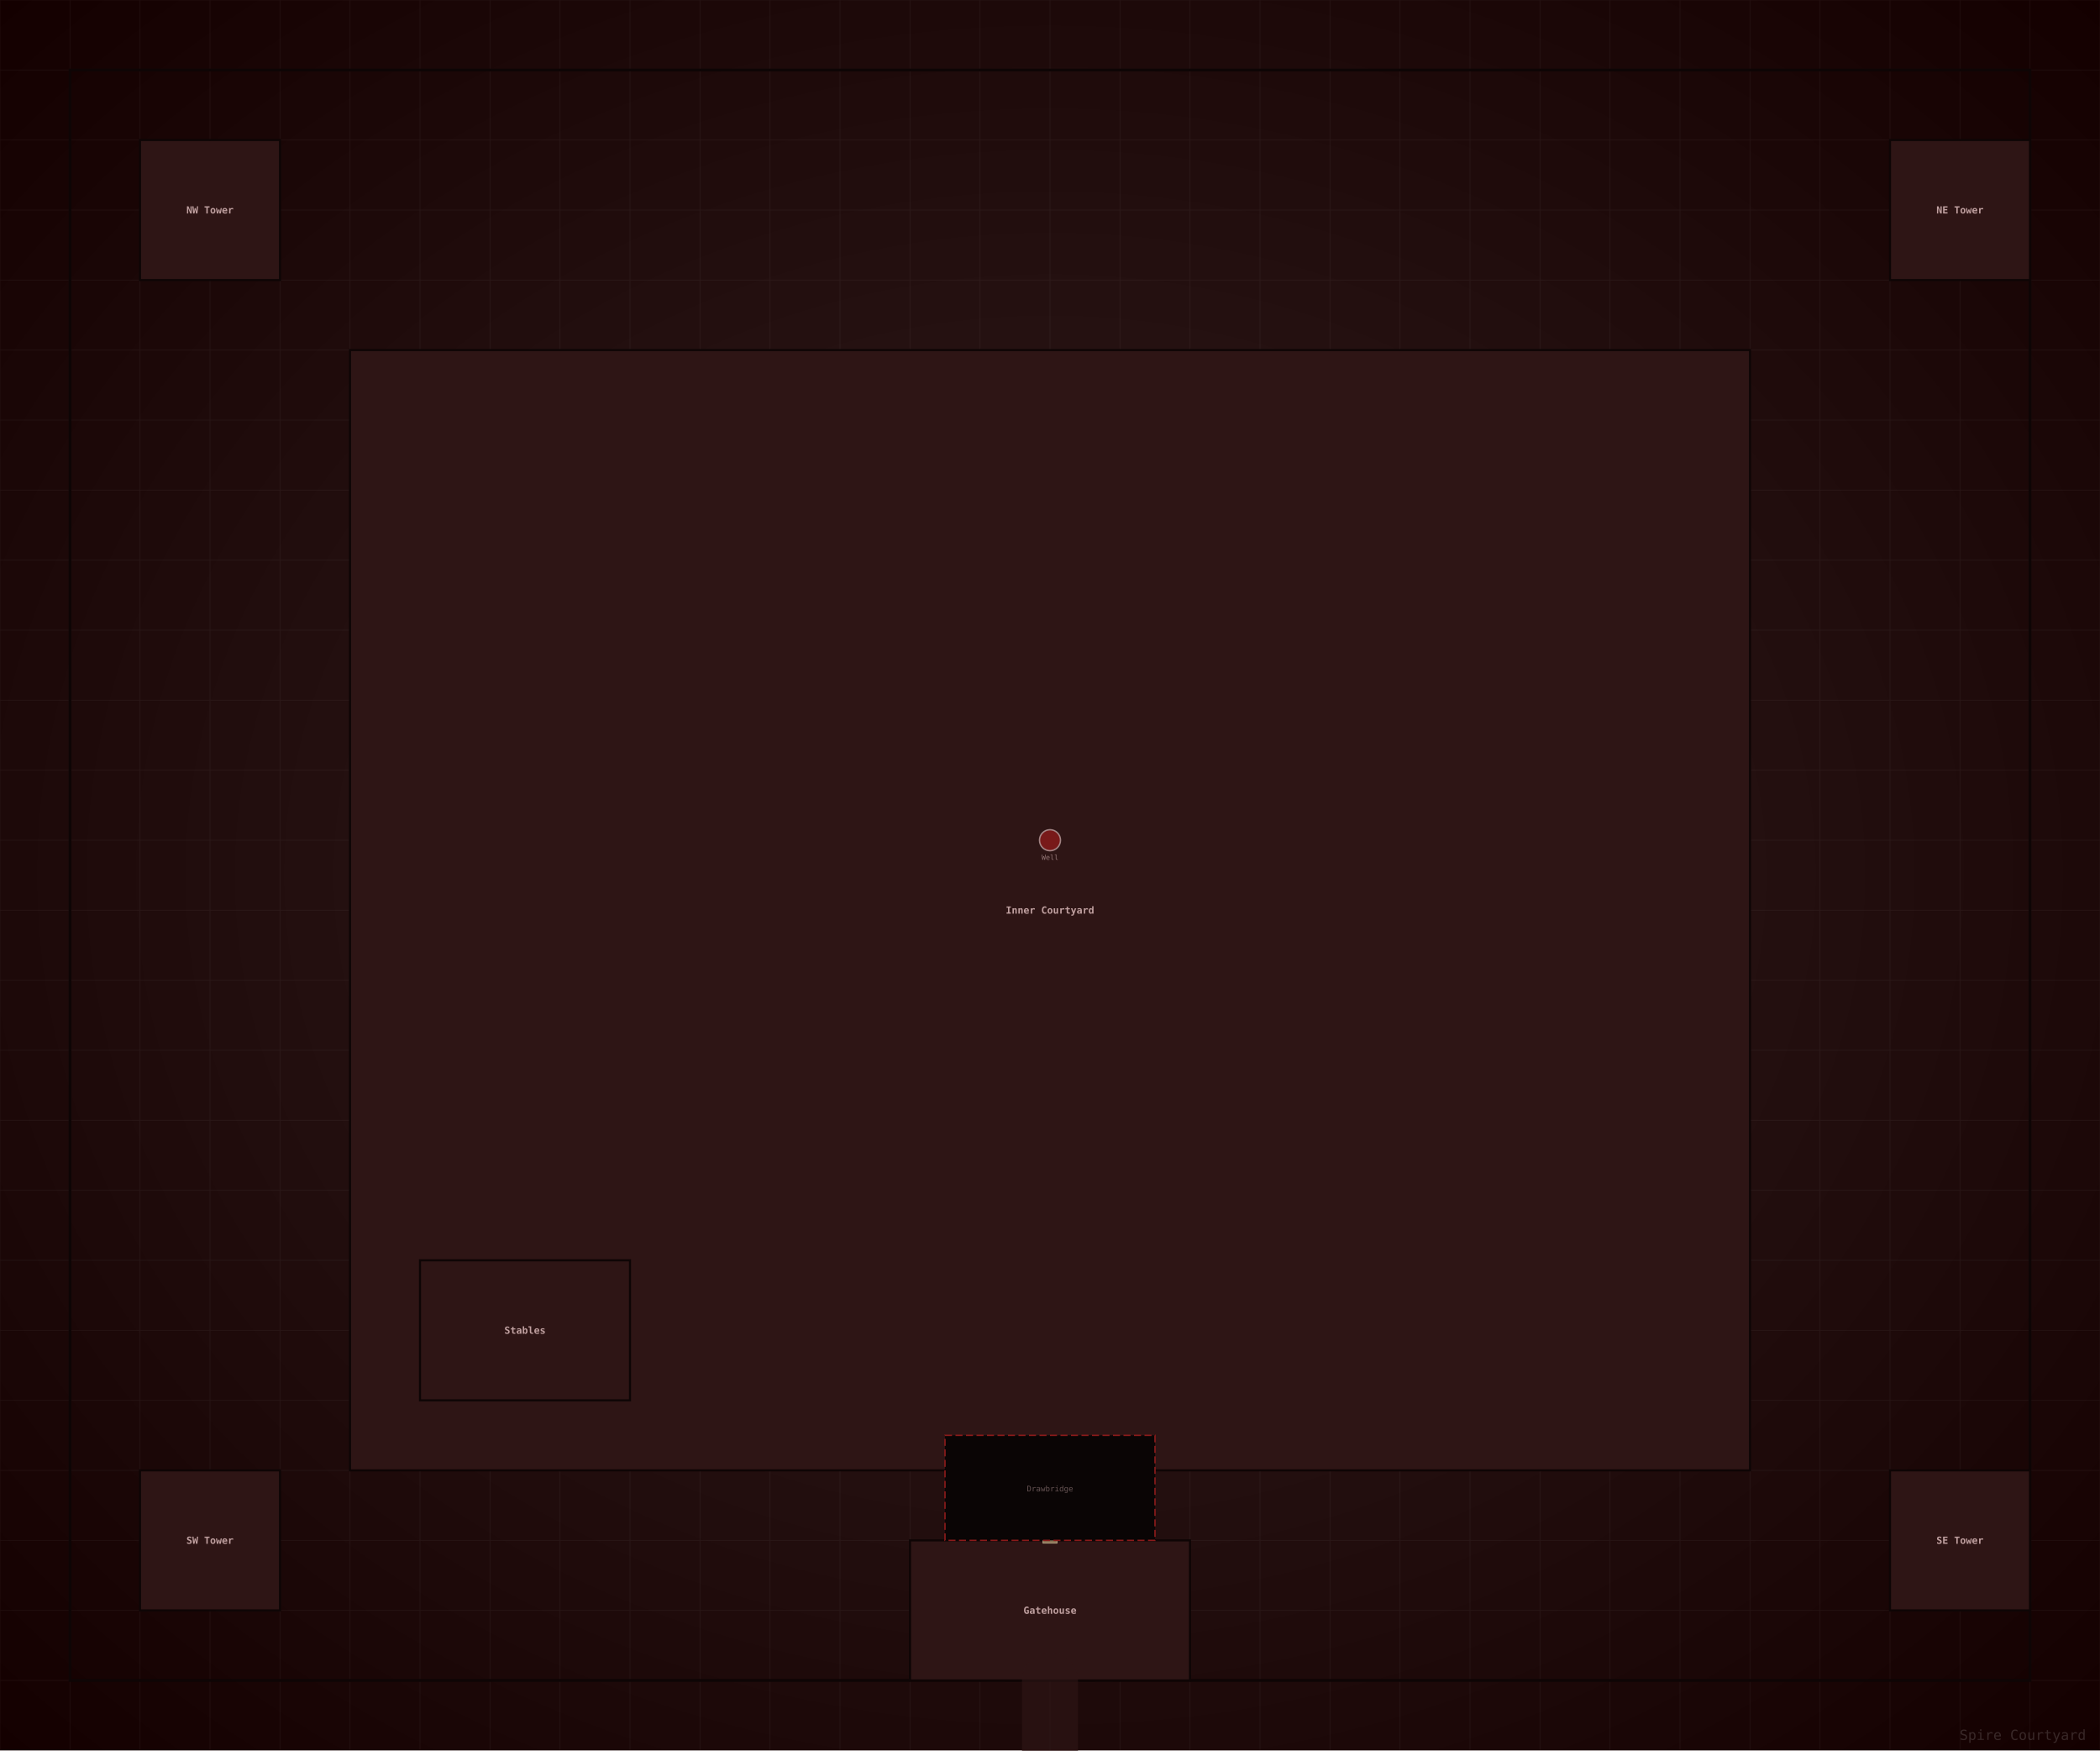
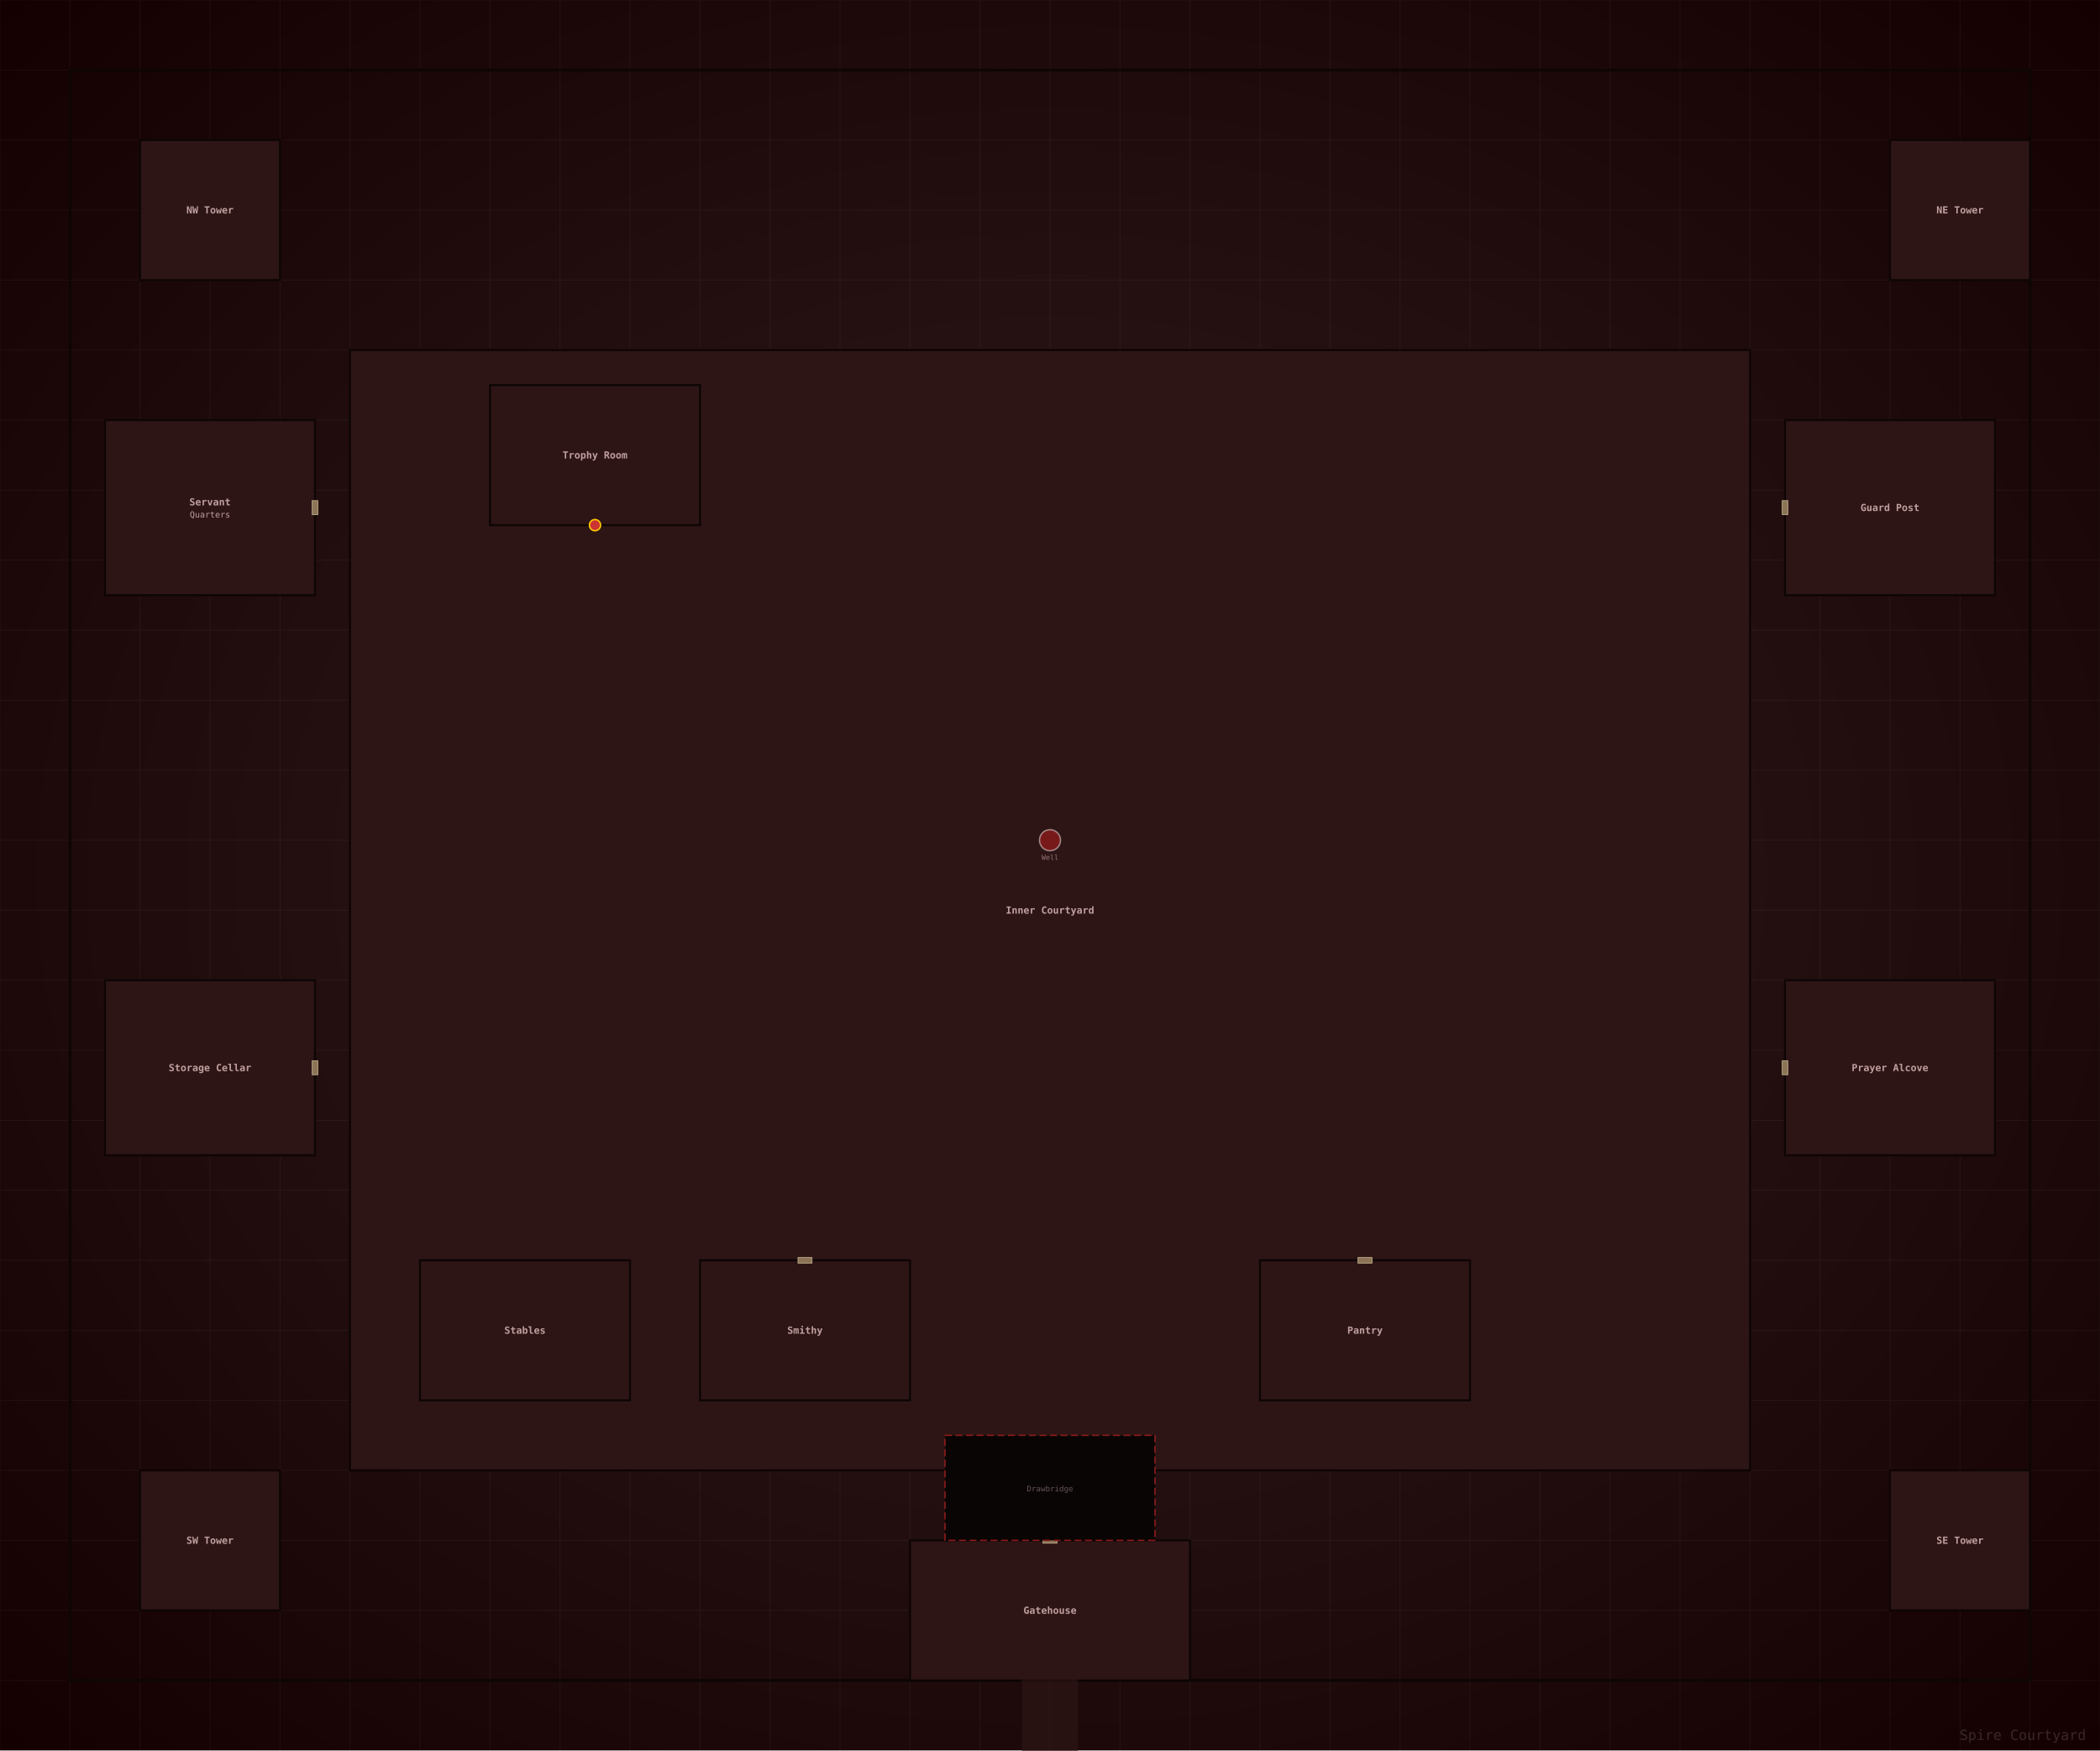
<svg xmlns="http://www.w3.org/2000/svg" viewBox="0 0 3000 2500" width="3000" height="2500">
  <defs>
    <radialGradient id="bgGrad" cx="50%" cy="50%" r="70%">
      <stop offset="0%" stop-color="#321e1e" />
      <stop offset="100%" stop-color="#140000" />
    </radialGradient>
  </defs>
  <rect x="0" y="0" width="3000" height="2500" fill="url(#bgGrad)" />
  <g opacity="0.05" stroke="#ffffff" stroke-width="1">
    <line x1="0" y1="0" x2="0" y2="2500" />
    <line x1="100" y1="0" x2="100" y2="2500" />
    <line x1="200" y1="0" x2="200" y2="2500" />
    <line x1="300" y1="0" x2="300" y2="2500" />
    <line x1="400" y1="0" x2="400" y2="2500" />
    <line x1="500" y1="0" x2="500" y2="2500" />
    <line x1="600" y1="0" x2="600" y2="2500" />
    <line x1="700" y1="0" x2="700" y2="2500" />
    <line x1="800" y1="0" x2="800" y2="2500" />
    <line x1="900" y1="0" x2="900" y2="2500" />
    <line x1="1000" y1="0" x2="1000" y2="2500" />
    <line x1="1100" y1="0" x2="1100" y2="2500" />
    <line x1="1200" y1="0" x2="1200" y2="2500" />
    <line x1="1300" y1="0" x2="1300" y2="2500" />
    <line x1="1400" y1="0" x2="1400" y2="2500" />
    <line x1="1500" y1="0" x2="1500" y2="2500" />
    <line x1="1600" y1="0" x2="1600" y2="2500" />
    <line x1="1700" y1="0" x2="1700" y2="2500" />
    <line x1="1800" y1="0" x2="1800" y2="2500" />
    <line x1="1900" y1="0" x2="1900" y2="2500" />
    <line x1="2000" y1="0" x2="2000" y2="2500" />
    <line x1="2100" y1="0" x2="2100" y2="2500" />
    <line x1="2200" y1="0" x2="2200" y2="2500" />
    <line x1="2300" y1="0" x2="2300" y2="2500" />
    <line x1="2400" y1="0" x2="2400" y2="2500" />
    <line x1="2500" y1="0" x2="2500" y2="2500" />
    <line x1="2600" y1="0" x2="2600" y2="2500" />
    <line x1="2700" y1="0" x2="2700" y2="2500" />
    <line x1="2800" y1="0" x2="2800" y2="2500" />
    <line x1="2900" y1="0" x2="2900" y2="2500" />
    <line x1="3000" y1="0" x2="3000" y2="2500" />
    <line x1="0" y1="0" x2="3000" y2="0" />
    <line x1="0" y1="100" x2="3000" y2="100" />
    <line x1="0" y1="200" x2="3000" y2="200" />
    <line x1="0" y1="300" x2="3000" y2="300" />
    <line x1="0" y1="400" x2="3000" y2="400" />
    <line x1="0" y1="500" x2="3000" y2="500" />
    <line x1="0" y1="600" x2="3000" y2="600" />
    <line x1="0" y1="700" x2="3000" y2="700" />
    <line x1="0" y1="800" x2="3000" y2="800" />
    <line x1="0" y1="900" x2="3000" y2="900" />
    <line x1="0" y1="1000" x2="3000" y2="1000" />
    <line x1="0" y1="1100" x2="3000" y2="1100" />
    <line x1="0" y1="1200" x2="3000" y2="1200" />
    <line x1="0" y1="1300" x2="3000" y2="1300" />
    <line x1="0" y1="1400" x2="3000" y2="1400" />
    <line x1="0" y1="1500" x2="3000" y2="1500" />
    <line x1="0" y1="1600" x2="3000" y2="1600" />
    <line x1="0" y1="1700" x2="3000" y2="1700" />
    <line x1="0" y1="1800" x2="3000" y2="1800" />
    <line x1="0" y1="1900" x2="3000" y2="1900" />
    <line x1="0" y1="2000" x2="3000" y2="2000" />
    <line x1="0" y1="2100" x2="3000" y2="2100" />
    <line x1="0" y1="2200" x2="3000" y2="2200" />
    <line x1="0" y1="2300" x2="3000" y2="2300" />
    <line x1="0" y1="2400" x2="3000" y2="2400" />
    <line x1="0" y1="2500" x2="3000" y2="2500" />
  </g>
-   <rect x="100" y="100" width="2800" height="2300" fill="none" stroke="#0e0505" stroke-width="4" />
+   <rect x="100" y="100" width="2800" height="2300" fill="none" stroke="#0e0505" stroke-width="4" id="outer-wall" />
  <rect x="500" y="500" width="2000" height="1600" fill="#2e1515" stroke="#0e0505" stroke-width="3" />
  <text x="1500" y="1300" fill="#c0a0a0" font-size="14" font-weight="bold" text-anchor="middle" dominant-baseline="central" font-family="monospace">Inner Courtyard</text>
  <rect x="1300" y="2200" width="400" height="200" fill="#2e1515" stroke="#0e0505" stroke-width="3" />
  <text x="1500" y="2300" fill="#c0a0a0" font-size="14" font-weight="bold" text-anchor="middle" dominant-baseline="central" font-family="monospace">Gatehouse</text>
  <rect x="1490" y="2196" width="20" height="8" fill="#8b7355" stroke="#c0b090" stroke-width="1" />
  <rect x="1350" y="2050" width="300" height="150" fill="#0a0505" stroke="#8b1a1a" stroke-width="2" stroke-dasharray="10,5" />
  <text x="1500" y="2130" fill="#c0a0a0" font-size="11" text-anchor="middle" font-family="monospace" opacity="0.5">Drawbridge</text>
  <rect x="200" y="200" width="200" height="200" fill="#2e1515" stroke="#0e0505" stroke-width="3" />
  <text x="300" y="300" fill="#c0a0a0" font-size="14" font-weight="bold" text-anchor="middle" dominant-baseline="central" font-family="monospace">NW Tower</text>
  <rect x="2700" y="200" width="200" height="200" fill="#2e1515" stroke="#0e0505" stroke-width="3" />
  <text x="2800" y="300" fill="#c0a0a0" font-size="14" font-weight="bold" text-anchor="middle" dominant-baseline="central" font-family="monospace">NE Tower</text>
  <rect x="200" y="2100" width="200" height="200" fill="#2e1515" stroke="#0e0505" stroke-width="3" />
  <text x="300" y="2200" fill="#c0a0a0" font-size="14" font-weight="bold" text-anchor="middle" dominant-baseline="central" font-family="monospace">SW Tower</text>
  <rect x="2700" y="2100" width="200" height="200" fill="#2e1515" stroke="#0e0505" stroke-width="3" />
  <text x="2800" y="2200" fill="#c0a0a0" font-size="14" font-weight="bold" text-anchor="middle" dominant-baseline="central" font-family="monospace">SE Tower</text>
  <rect x="600" y="1800" width="300" height="200" fill="#2e1515" stroke="#0e0505" stroke-width="3" />
  <text x="750" y="1900" fill="#c0a0a0" font-size="14" font-weight="bold" text-anchor="middle" dominant-baseline="central" font-family="monospace">Stables</text>
  <circle cx="1500" cy="1200" r="15" fill="#8b1a1a" stroke="#c0a0a0" stroke-width="2" opacity="0.8" />
  <text x="1500" y="1228" fill="#c0a0a0" font-size="10" text-anchor="middle" font-family="monospace" opacity="0.7">Well</text>
  <polyline points="1500,2500 1500,2400" fill="none" stroke="#2e1515" stroke-width="80" stroke-linecap="round" stroke-linejoin="round" opacity="0.6" />
+   <rect x="150" y="600" width="300" height="250" fill="#2e1515" stroke="#0e0505" stroke-width="3" />
+   <text x="300" y="717" fill="#c0a0a0" font-size="14" font-weight="bold" text-anchor="middle" dominant-baseline="central" font-family="monospace">Servant</text>
+   <text x="300" y="735" fill="#c0a0a0" font-size="12" text-anchor="middle" dominant-baseline="central" font-family="monospace">Quarters</text>
+   <rect x="446" y="715" width="8" height="20" fill="#8b7355" stroke="#c0b090" stroke-width="1" />
+   <rect x="2550" y="600" width="300" height="250" fill="#2e1515" stroke="#0e0505" stroke-width="3" />
+   <text x="2700" y="725" fill="#c0a0a0" font-size="14" font-weight="bold" text-anchor="middle" dominant-baseline="central" font-family="monospace">Guard Post</text>
+   <rect x="2546" y="715" width="8" height="20" fill="#8b7355" stroke="#c0b090" stroke-width="1" />
+   <rect x="150" y="1400" width="300" height="250" fill="#2e1515" stroke="#0e0505" stroke-width="3" />
+   <text x="300" y="1525" fill="#c0a0a0" font-size="14" font-weight="bold" text-anchor="middle" dominant-baseline="central" font-family="monospace">Storage Cellar</text>
+   <rect x="446" y="1515" width="8" height="20" fill="#8b7355" stroke="#c0b090" stroke-width="1" />
+   <rect x="2550" y="1400" width="300" height="250" fill="#2e1515" stroke="#0e0505" stroke-width="3" />
+   <text x="2700" y="1525" fill="#c0a0a0" font-size="14" font-weight="bold" text-anchor="middle" dominant-baseline="central" font-family="monospace">Prayer Alcove</text>
+   <rect x="2546" y="1515" width="8" height="20" fill="#8b7355" stroke="#c0b090" stroke-width="1" />
+   <rect x="1000" y="1800" width="300" height="200" fill="#2e1515" stroke="#0e0505" stroke-width="3" />
+   <text x="1150" y="1900" fill="#c0a0a0" font-size="14" font-weight="bold" text-anchor="middle" dominant-baseline="central" font-family="monospace">Smithy</text>
+   <rect x="1140" y="1796" width="20" height="8" fill="#8b7355" stroke="#c0b090" stroke-width="1" />
+   <rect x="1800" y="1800" width="300" height="200" fill="#2e1515" stroke="#0e0505" stroke-width="3" />
+   <text x="1950" y="1900" fill="#c0a0a0" font-size="14" font-weight="bold" text-anchor="middle" dominant-baseline="central" font-family="monospace">Pantry</text>
+   <rect x="1940" y="1796" width="20" height="8" fill="#8b7355" stroke="#c0b090" stroke-width="1" />
+   <rect x="700" y="550" width="300" height="200" fill="#2e1515" stroke="#0e0505" stroke-width="3" />
+   <text x="850" y="650" fill="#c0a0a0" font-size="14" font-weight="bold" text-anchor="middle" dominant-baseline="central" font-family="monospace">Trophy Room</text>
+   <circle cx="850" cy="750" r="8" fill="#cc3333" stroke="#ffcc00" stroke-width="2" />
  <text x="2980" y="2485" fill="#ffffff" font-size="20" text-anchor="end" font-family="monospace" opacity="0.15">Spire Courtyard</text>
</svg>
